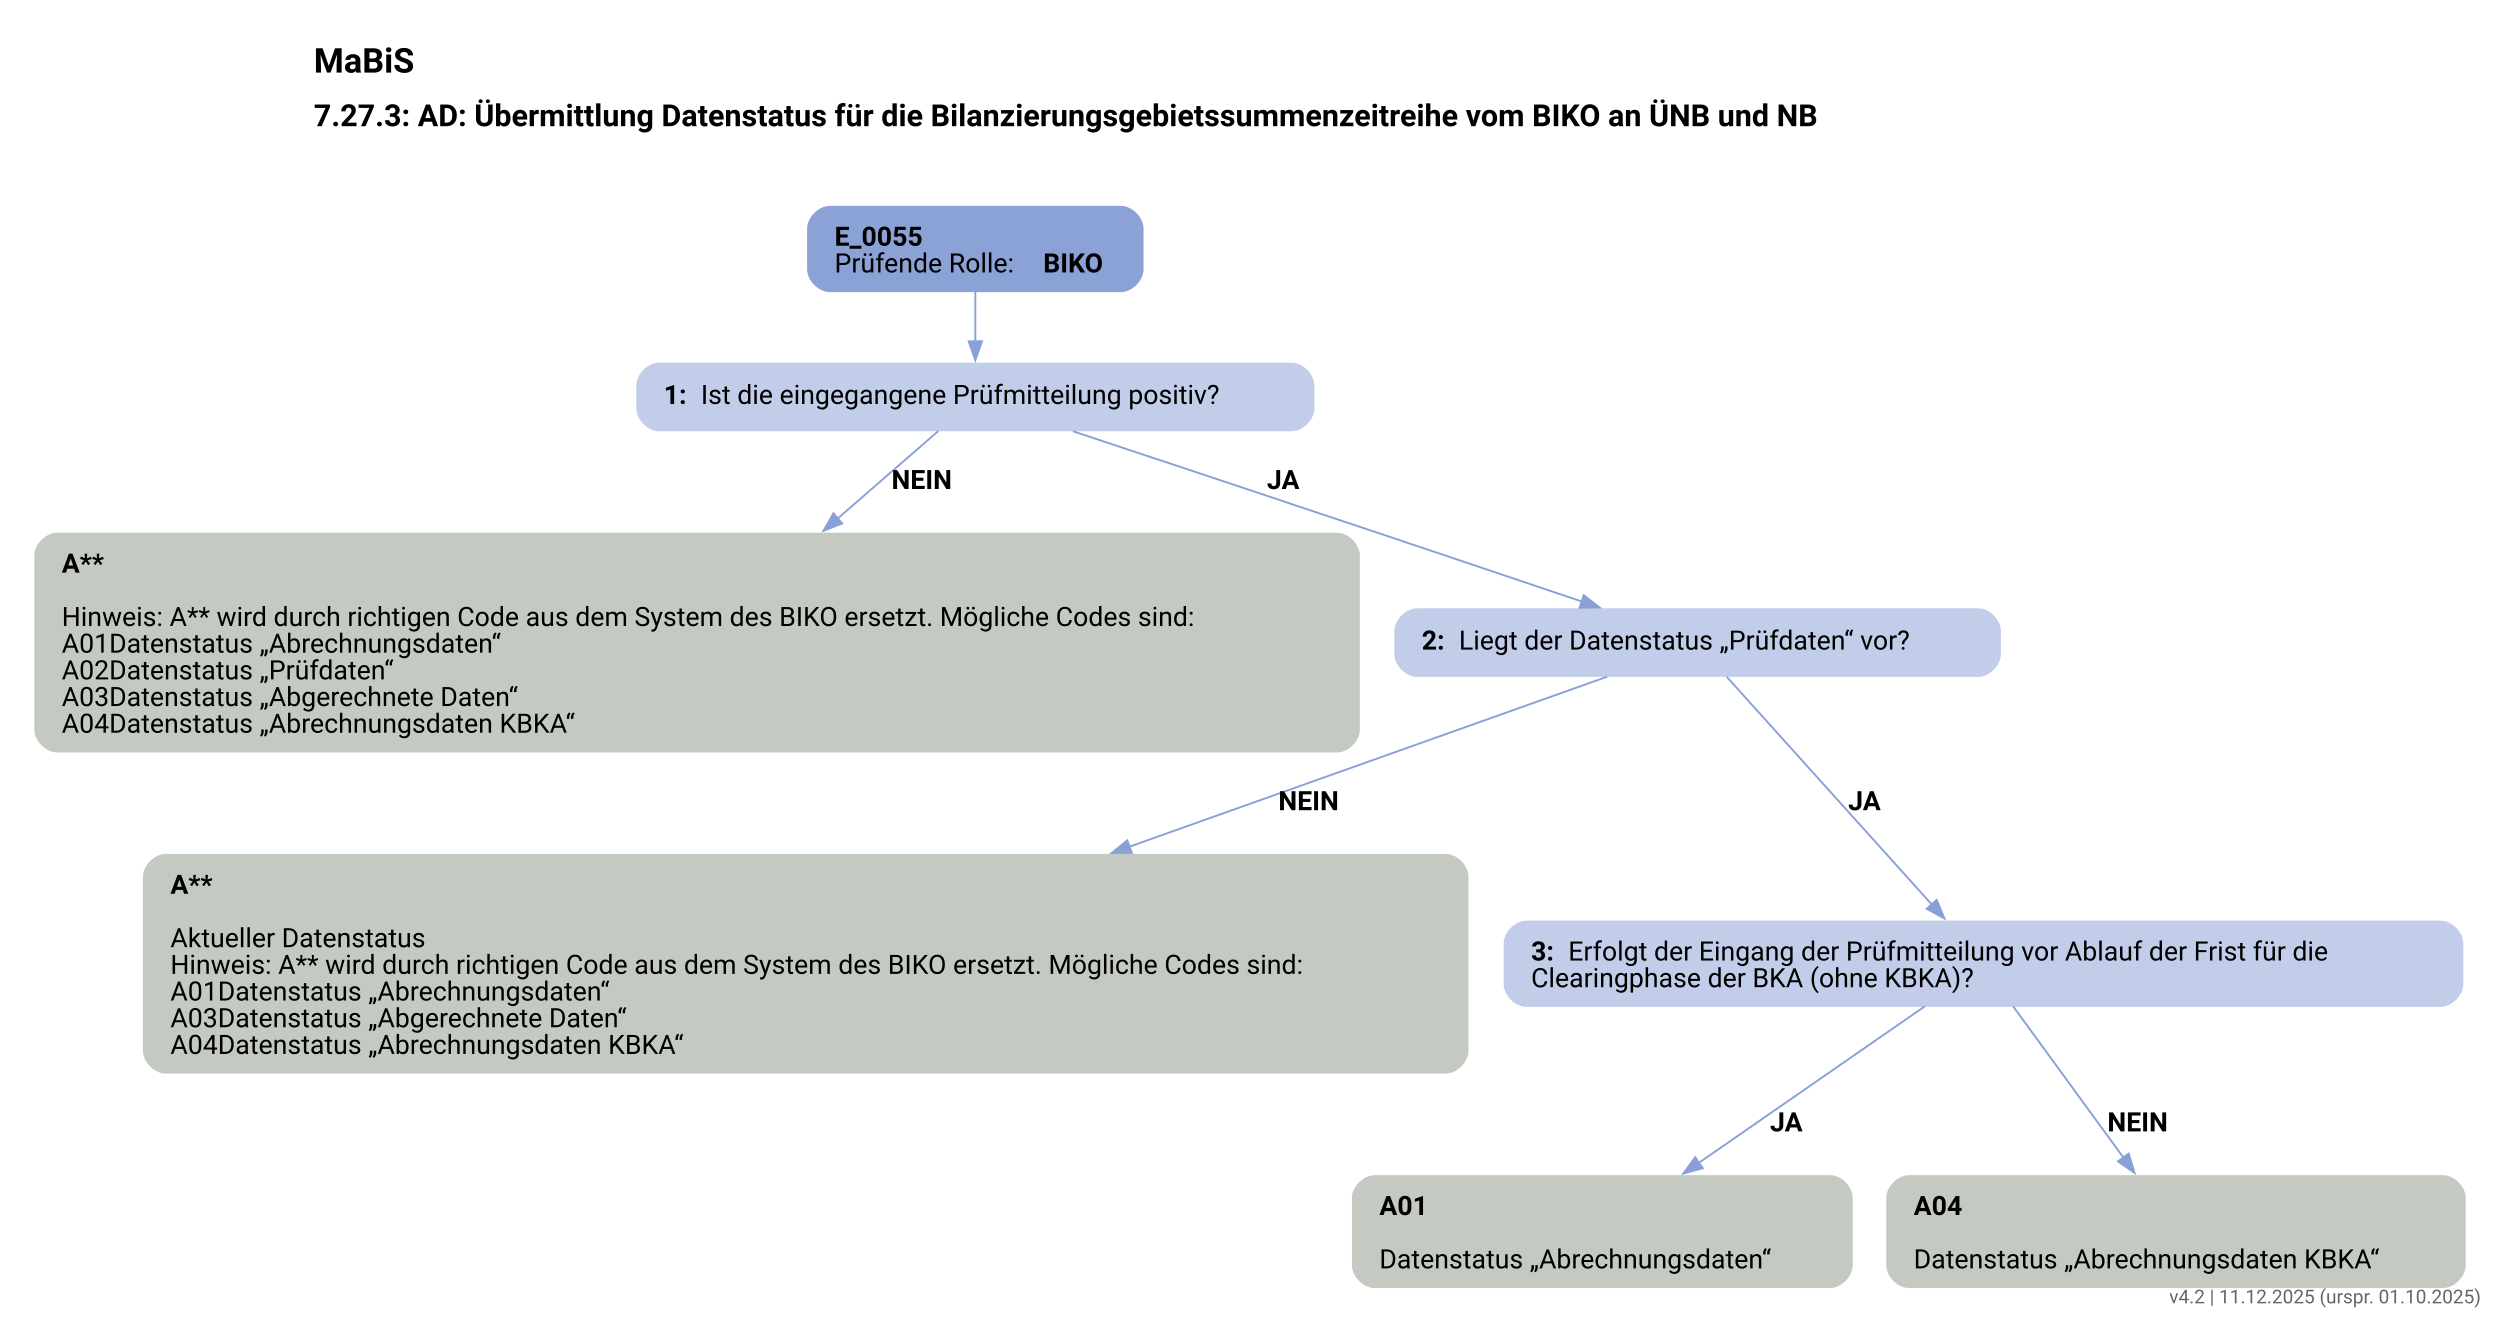
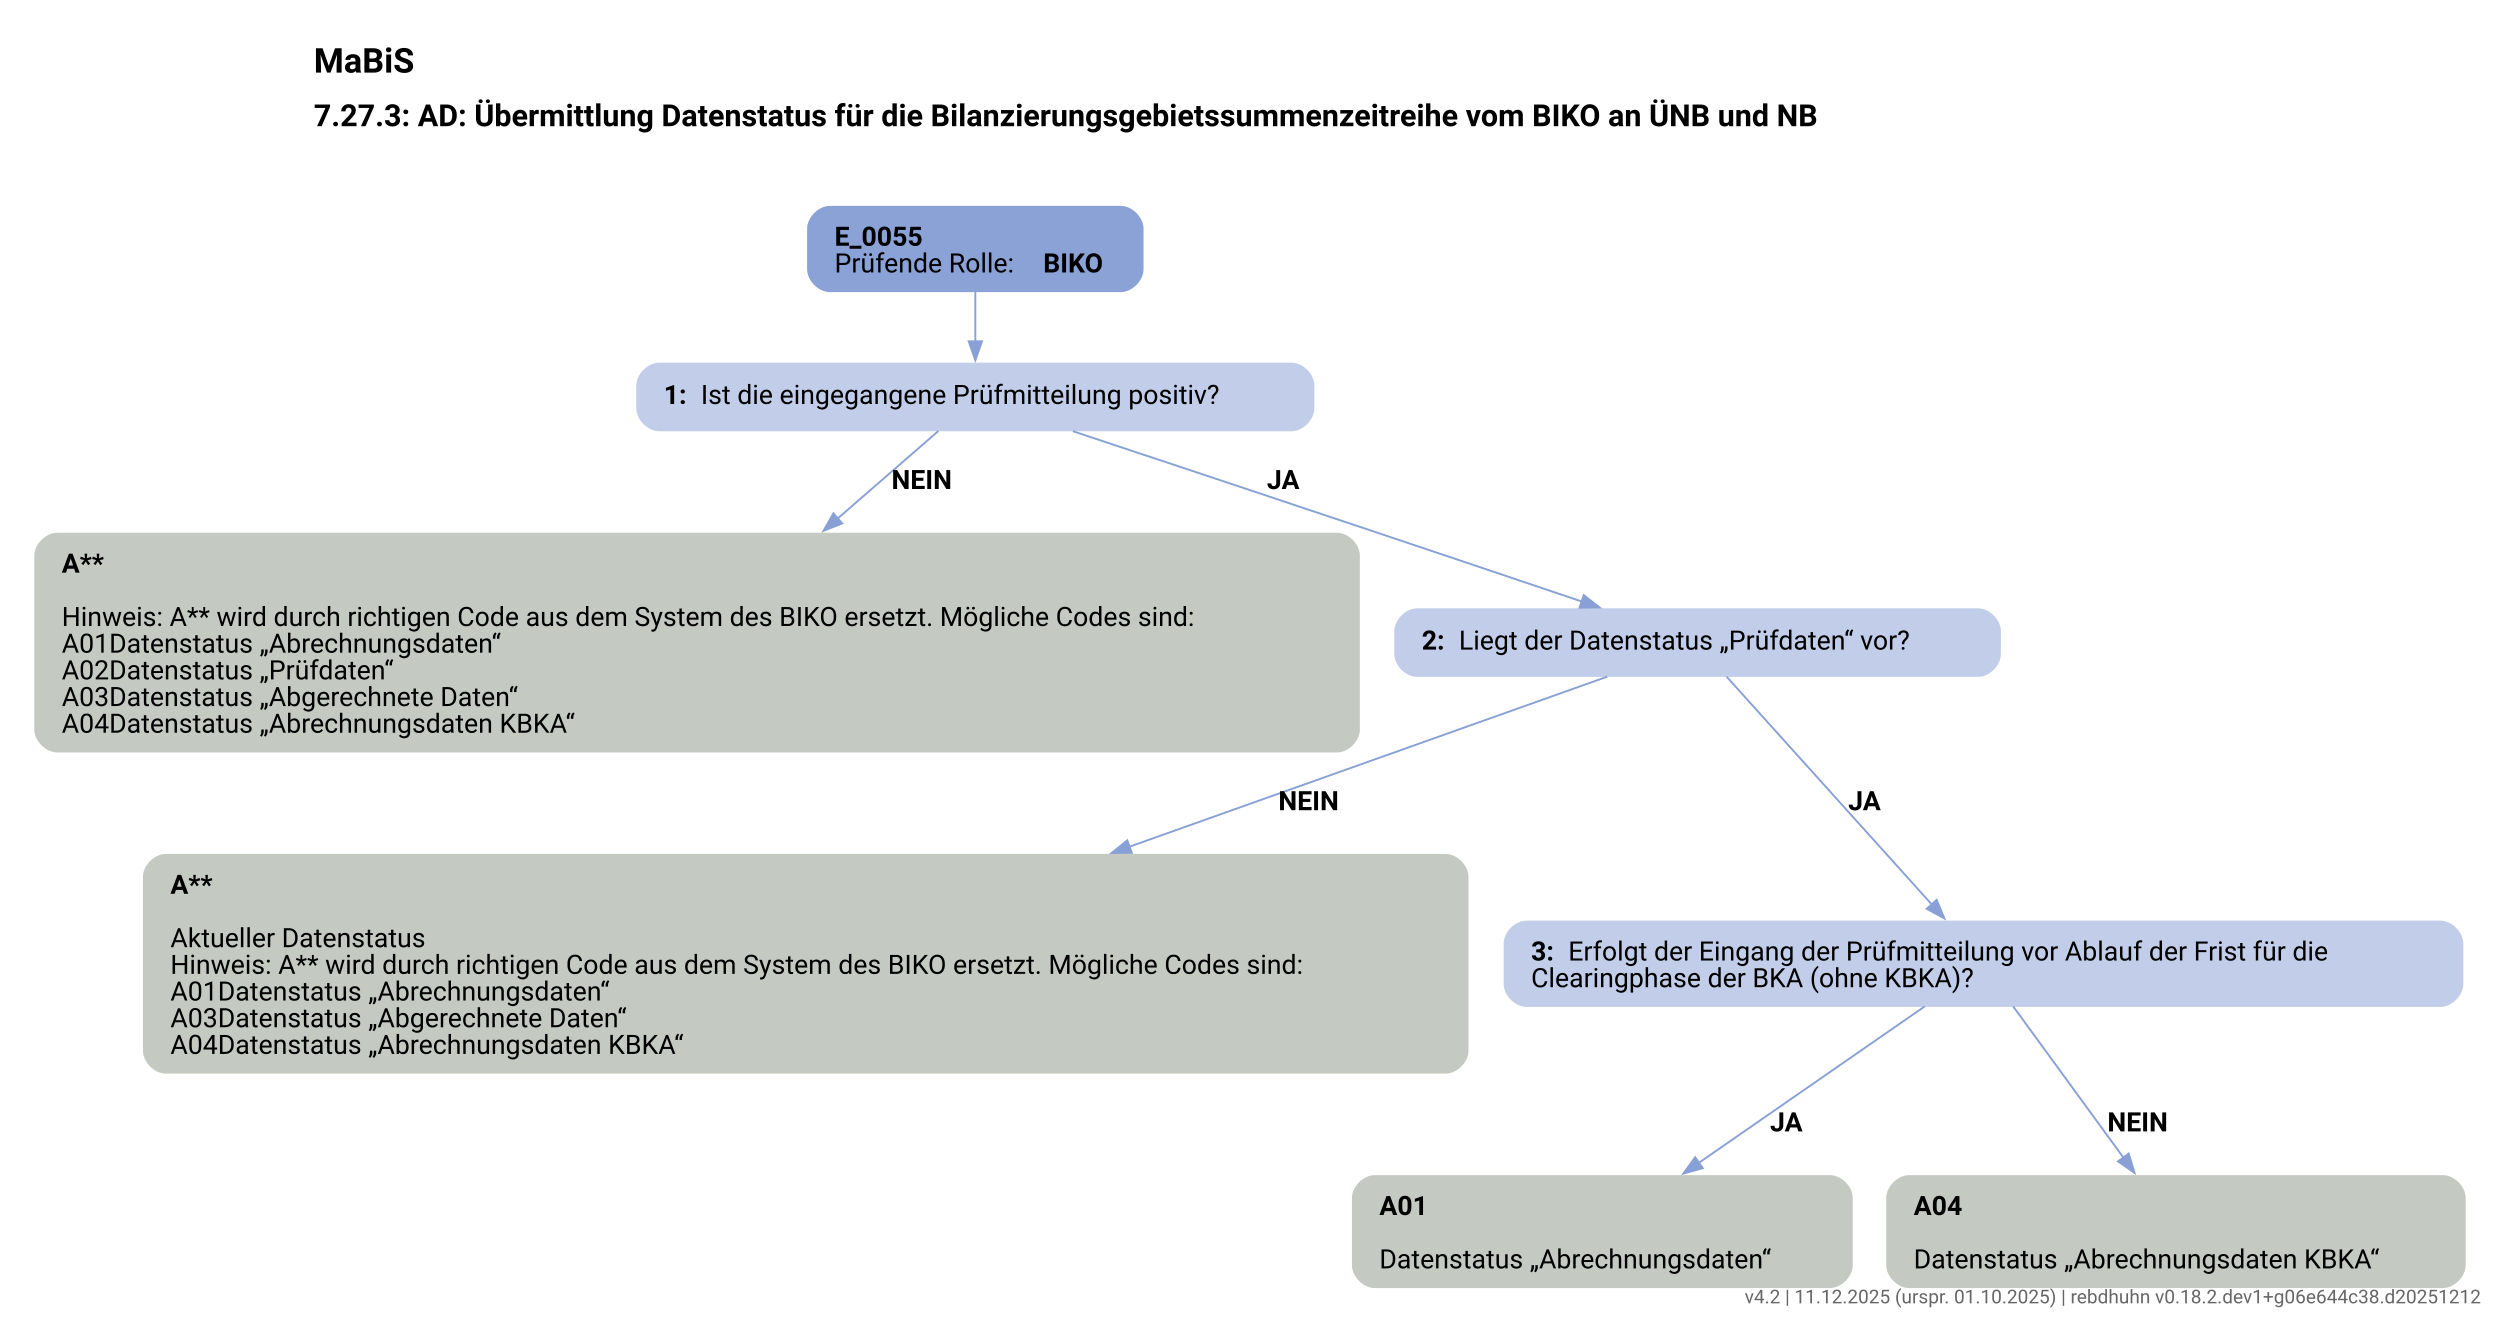
<svg xmlns="http://www.w3.org/2000/svg" width="1312pt" height="694pt" viewBox="0.00 0.00 1311.80 693.87">
  <g id="graph0" class="graph" transform="scale(1 1) rotate(0) translate(18 675.87)">
    <text text-anchor="start" x="146.65" y="-637.77" font-family="Roboto, sans-serif" font-weight="bold" font-size="18.00">MaBiS</text>
    <text text-anchor="start" x="146.65" y="-609.67" font-family="Roboto, sans-serif" font-weight="bold" font-size="16.00">7.27.3: AD: Übermittlung Datenstatus für die Bilanzierungsgebietssummenzeitreihe vom BIKO an ÜNB und NB</text>
    <g id="node1" class="node">
      <path fill="#8ba2d7" stroke="black" stroke-width="0" d="M570.05,-567.87C570.05,-567.87 417.5,-567.87 417.5,-567.87 411.5,-567.87 405.5,-561.87 405.5,-555.87 405.5,-555.87 405.5,-534.59 405.5,-534.59 405.5,-528.59 411.5,-522.59 417.5,-522.59 417.5,-522.59 570.05,-522.59 570.05,-522.59 576.05,-522.59 582.05,-528.59 582.05,-534.59 582.05,-534.59 582.05,-555.87 582.05,-555.87 582.05,-561.87 576.05,-567.87 570.05,-567.87" />
      <text text-anchor="start" x="419.9" y="-546.93" font-family="Roboto, sans-serif" font-weight="bold" font-size="14.00">E_0055</text>
      <text text-anchor="start" x="419.9" y="-532.93" font-family="Roboto, sans-serif" font-size="14.00">Prüfende Rolle: </text>
      <text text-anchor="start" x="529.4" y="-532.93" font-family="Roboto, sans-serif" font-weight="bold" font-size="14.00">BIKO</text>
    </g>
    <g id="node2" class="node">
      <path fill="#c2cee9" stroke="black" stroke-width="0" d="M659.67,-485.59C659.67,-485.59 327.88,-485.59 327.88,-485.59 321.88,-485.59 315.88,-479.59 315.88,-473.59 315.88,-473.59 315.88,-461.59 315.88,-461.59 315.88,-455.59 321.88,-449.59 327.88,-449.59 327.88,-449.59 659.67,-449.59 659.67,-449.59 665.67,-449.59 671.67,-455.59 671.67,-461.59 671.67,-461.59 671.67,-473.59 671.67,-473.59 671.67,-479.59 665.67,-485.59 659.67,-485.59" />
      <text text-anchor="start" x="330.27" y="-463.91" font-family="Roboto, sans-serif" font-weight="bold" font-size="14.00">1: </text>
      <text text-anchor="start" x="349.77" y="-463.91" font-family="Roboto, sans-serif" font-size="14.00">Ist die eingegangene Prüfmitteilung positiv?</text>
    </g>
    <g id="edge1" class="edge">
      <path fill="none" stroke="#88a0d6" d="M493.77,-522.76C493.77,-514.68 493.77,-505.38 493.77,-496.78" />
      <polygon fill="#88a0d6" stroke="#88a0d6" points="497.28,-496.82 493.78,-486.82 490.28,-496.82 497.28,-496.82" />
    </g>
    <g id="node3" class="node">
      <path fill="#c4cac1" stroke="black" stroke-width="0" d="M683.55,-396.34C683.55,-396.34 12,-396.34 12,-396.34 6,-396.34 0,-390.34 0,-384.34 0,-384.34 0,-293.06 0,-293.06 0,-287.06 6,-281.06 12,-281.06 12,-281.06 683.55,-281.06 683.55,-281.06 689.55,-281.06 695.55,-287.06 695.55,-293.06 695.55,-293.06 695.55,-384.34 695.55,-384.34 695.55,-390.34 689.55,-396.34 683.55,-396.34" />
      <text text-anchor="start" x="14.4" y="-375.4" font-family="Roboto, sans-serif" font-weight="bold" font-size="14.00">A**</text>
      <text text-anchor="start" x="14.4" y="-347.4" font-family="Roboto, sans-serif" font-size="14.00">Hinweis: A** wird durch richtigen Code aus dem System des BIKO ersetzt. Mögliche Codes sind:</text>
      <text text-anchor="start" x="14.4" y="-333.4" font-family="Roboto, sans-serif" font-size="14.00">A01Datenstatus „Abrechnungsdaten“</text>
      <text text-anchor="start" x="14.4" y="-319.4" font-family="Roboto, sans-serif" font-size="14.00">A02Datenstatus „Prüfdaten“</text>
      <text text-anchor="start" x="14.4" y="-305.4" font-family="Roboto, sans-serif" font-size="14.00">A03Datenstatus „Abgerechnete Daten“</text>
      <text text-anchor="start" x="14.4" y="-291.4" font-family="Roboto, sans-serif" font-size="14.00">A04Datenstatus „Abrechnungsdaten KBKA“</text>
    </g>
    <g id="edge2" class="edge">
      <path fill="none" stroke="#88a0d6" d="M474.39,-449.74C460.6,-437.76 441.14,-420.84 421.59,-403.85" />
      <polygon fill="#88a0d6" stroke="#88a0d6" points="423.91,-401.23 414.07,-397.32 419.32,-406.52 423.91,-401.23" />
      <text text-anchor="start" x="449.77" y="-419.29" font-family="Roboto, sans-serif" font-weight="bold" font-size="14.00">NEIN</text>
    </g>
    <g id="node4" class="node">
      <path fill="#c2cee9" stroke="black" stroke-width="0" d="M1019.92,-356.7C1019.92,-356.7 725.62,-356.7 725.62,-356.7 719.62,-356.7 713.62,-350.7 713.62,-344.7 713.62,-344.7 713.62,-332.7 713.62,-332.7 713.62,-326.7 719.62,-320.7 725.62,-320.7 725.62,-320.7 1019.92,-320.7 1019.92,-320.7 1025.92,-320.7 1031.92,-326.7 1031.92,-332.7 1031.92,-332.7 1031.92,-344.7 1031.92,-344.7 1031.92,-350.7 1025.92,-356.7 1019.92,-356.7" />
      <text text-anchor="start" x="728.02" y="-335.02" font-family="Roboto, sans-serif" font-weight="bold" font-size="14.00">2: </text>
      <text text-anchor="start" x="747.52" y="-335.02" font-family="Roboto, sans-serif" font-size="14.00">Liegt der Datenstatus „Prüfdaten“ vor?</text>
    </g>
    <g id="edge3" class="edge">
      <path fill="none" stroke="#88a0d6" d="M544.96,-449.61C587.7,-435.42 650.23,-414.62 704.77,-396.34 740.44,-384.39 780.33,-370.95 812.29,-360.15" />
      <polygon fill="#88a0d6" stroke="#88a0d6" points="813.02,-363.6 821.37,-357.09 810.78,-356.97 813.02,-363.6" />
      <text text-anchor="start" x="646.77" y="-419.29" font-family="Roboto, sans-serif" font-weight="bold" font-size="14.00">JA</text>
    </g>
    <g id="node5" class="node">
      <path fill="#c4cac1" stroke="black" stroke-width="0" d="M740.55,-227.81C740.55,-227.81 69,-227.81 69,-227.81 63,-227.81 57,-221.81 57,-215.81 57,-215.81 57,-124.53 57,-124.53 57,-118.53 63,-112.53 69,-112.53 69,-112.53 740.55,-112.53 740.55,-112.53 746.55,-112.53 752.55,-118.53 752.55,-124.53 752.55,-124.53 752.55,-215.81 752.55,-215.81 752.55,-221.81 746.55,-227.81 740.55,-227.81" />
      <text text-anchor="start" x="71.4" y="-206.87" font-family="Roboto, sans-serif" font-weight="bold" font-size="14.00">A**</text>
      <text text-anchor="start" x="71.4" y="-178.87" font-family="Roboto, sans-serif" font-size="14.00">Aktueller Datenstatus</text>
      <text text-anchor="start" x="71.4" y="-164.87" font-family="Roboto, sans-serif" font-size="14.00">Hinweis: A** wird durch richtigen Code aus dem System des BIKO ersetzt. Mögliche Codes sind:</text>
      <text text-anchor="start" x="71.4" y="-150.87" font-family="Roboto, sans-serif" font-size="14.00">A01Datenstatus „Abrechnungsdaten“</text>
      <text text-anchor="start" x="71.4" y="-136.87" font-family="Roboto, sans-serif" font-size="14.00">A03Datenstatus „Abgerechnete Daten“</text>
      <text text-anchor="start" x="71.4" y="-122.87" font-family="Roboto, sans-serif" font-size="14.00">A04Datenstatus „Abrechnungsdaten KBKA“</text>
    </g>
    <g id="edge4" class="edge">
      <path fill="none" stroke="#88a0d6" d="M825.33,-320.82C766.76,-299.98 663.97,-263.4 574.67,-231.62" />
      <polygon fill="#88a0d6" stroke="#88a0d6" points="575.87,-228.34 565.28,-228.28 573.52,-234.93 575.87,-228.34" />
      <text text-anchor="start" x="652.77" y="-250.76" font-family="Roboto, sans-serif" font-weight="bold" font-size="14.00">NEIN</text>
    </g>
    <g id="node6" class="node">
      <path fill="#c2cee9" stroke="black" stroke-width="0" d="M1262.55,-192.81C1262.55,-192.81 783,-192.81 783,-192.81 777,-192.81 771,-186.81 771,-180.81 771,-180.81 771,-159.53 771,-159.53 771,-153.53 777,-147.53 783,-147.53 783,-147.53 1262.55,-147.53 1262.55,-147.53 1268.55,-147.53 1274.55,-153.53 1274.55,-159.53 1274.55,-159.53 1274.55,-180.81 1274.55,-180.81 1274.55,-186.81 1268.55,-192.81 1262.55,-192.81" />
      <text text-anchor="start" x="785.4" y="-171.87" font-family="Roboto, sans-serif" font-weight="bold" font-size="14.00">3: </text>
      <text text-anchor="start" x="804.9" y="-171.87" font-family="Roboto, sans-serif" font-size="14.00">Erfolgt der Eingang der Prüfmitteilung vor Ablauf der Frist für die</text>
      <text text-anchor="start" x="785.4" y="-157.87" font-family="Roboto, sans-serif" font-size="14.00">Clearingphase der BKA (ohne KBKA)?</text>
    </g>
    <g id="edge5" class="edge">
      <path fill="none" stroke="#88a0d6" d="M887.98,-320.82C913.25,-292.76 964.21,-236.19 995.72,-201.2" />
      <polygon fill="#88a0d6" stroke="#88a0d6" points="998.19,-203.7 1002.28,-193.93 992.98,-199.01 998.19,-203.7" />
      <text text-anchor="start" x="951.77" y="-250.76" font-family="Roboto, sans-serif" font-weight="bold" font-size="14.00">JA</text>
    </g>
    <g id="node7" class="node">
      <path fill="#c4cac1" stroke="black" stroke-width="0" d="M942.17,-59.28C942.17,-59.28 703.38,-59.28 703.38,-59.28 697.38,-59.28 691.38,-53.28 691.38,-47.28 691.38,-47.28 691.38,-12 691.38,-12 691.38,-6 697.38,0 703.38,0 703.38,0 942.17,0 942.17,0 948.17,0 954.17,-6 954.17,-12 954.17,-12 954.17,-47.28 954.17,-47.28 954.17,-53.28 948.17,-59.28 942.17,-59.28" />
      <text text-anchor="start" x="705.77" y="-38.34" font-family="Roboto, sans-serif" font-weight="bold" font-size="14.00">A01</text>
      <text text-anchor="start" x="705.77" y="-10.34" font-family="Roboto, sans-serif" font-size="14.00">Datenstatus „Abrechnungsdaten“</text>
    </g>
    <g id="edge6" class="edge">
      <path fill="none" stroke="#88a0d6" d="M991.96,-147.83C960.35,-125.93 910.63,-91.49 873.26,-65.61" />
      <polygon fill="#88a0d6" stroke="#88a0d6" points="875.5,-62.9 865.28,-60.08 871.51,-68.66 875.5,-62.9" />
      <text text-anchor="start" x="910.77" y="-82.23" font-family="Roboto, sans-serif" font-weight="bold" font-size="14.00">JA</text>
    </g>
    <g id="node8" class="node">
      <path fill="#c4cac1" stroke="black" stroke-width="0" d="M1263.8,-59.28C1263.8,-59.28 983.75,-59.28 983.75,-59.28 977.75,-59.28 971.75,-53.28 971.75,-47.28 971.75,-47.28 971.75,-12 971.75,-12 971.75,-6 977.75,0 983.75,0 983.75,0 1263.8,0 1263.8,0 1269.8,0 1275.8,-6 1275.8,-12 1275.8,-12 1275.8,-47.28 1275.8,-47.28 1275.8,-53.28 1269.8,-59.28 1263.8,-59.28" />
      <text text-anchor="start" x="986.15" y="-38.34" font-family="Roboto, sans-serif" font-weight="bold" font-size="14.00">A04</text>
      <text text-anchor="start" x="986.15" y="-10.34" font-family="Roboto, sans-serif" font-size="14.00">Datenstatus „Abrechnungsdaten KBKA“</text>
    </g>
    <g id="edge7" class="edge">
      <path fill="none" stroke="#88a0d6" d="M1038.33,-147.83C1053.76,-126.67 1077.72,-93.81 1096.34,-68.27" />
      <polygon fill="#88a0d6" stroke="#88a0d6" points="1098.98,-70.59 1102.04,-60.45 1093.33,-66.46 1098.98,-70.59" />
      <text text-anchor="start" x="1087.78" y="-82.23" font-family="Roboto, sans-serif" font-weight="bold" font-size="14.00">NEIN</text>
    </g>
  </g>
-   <text x="1301.8" y="683.87" text-anchor="end" font-family="Roboto, sans-serif" font-size="10" fill="#666666">v4.2 | 11.12.2025 (urspr. 01.10.2025)</text>
+   <text x="1301.8" y="683.87" text-anchor="end" font-family="Roboto, sans-serif" font-size="10" fill="#666666">v4.2 | 11.12.2025 (urspr. 01.10.2025) | rebdhuhn v0.18.2.dev1+g06e644c38.d20251212</text>
</svg>
